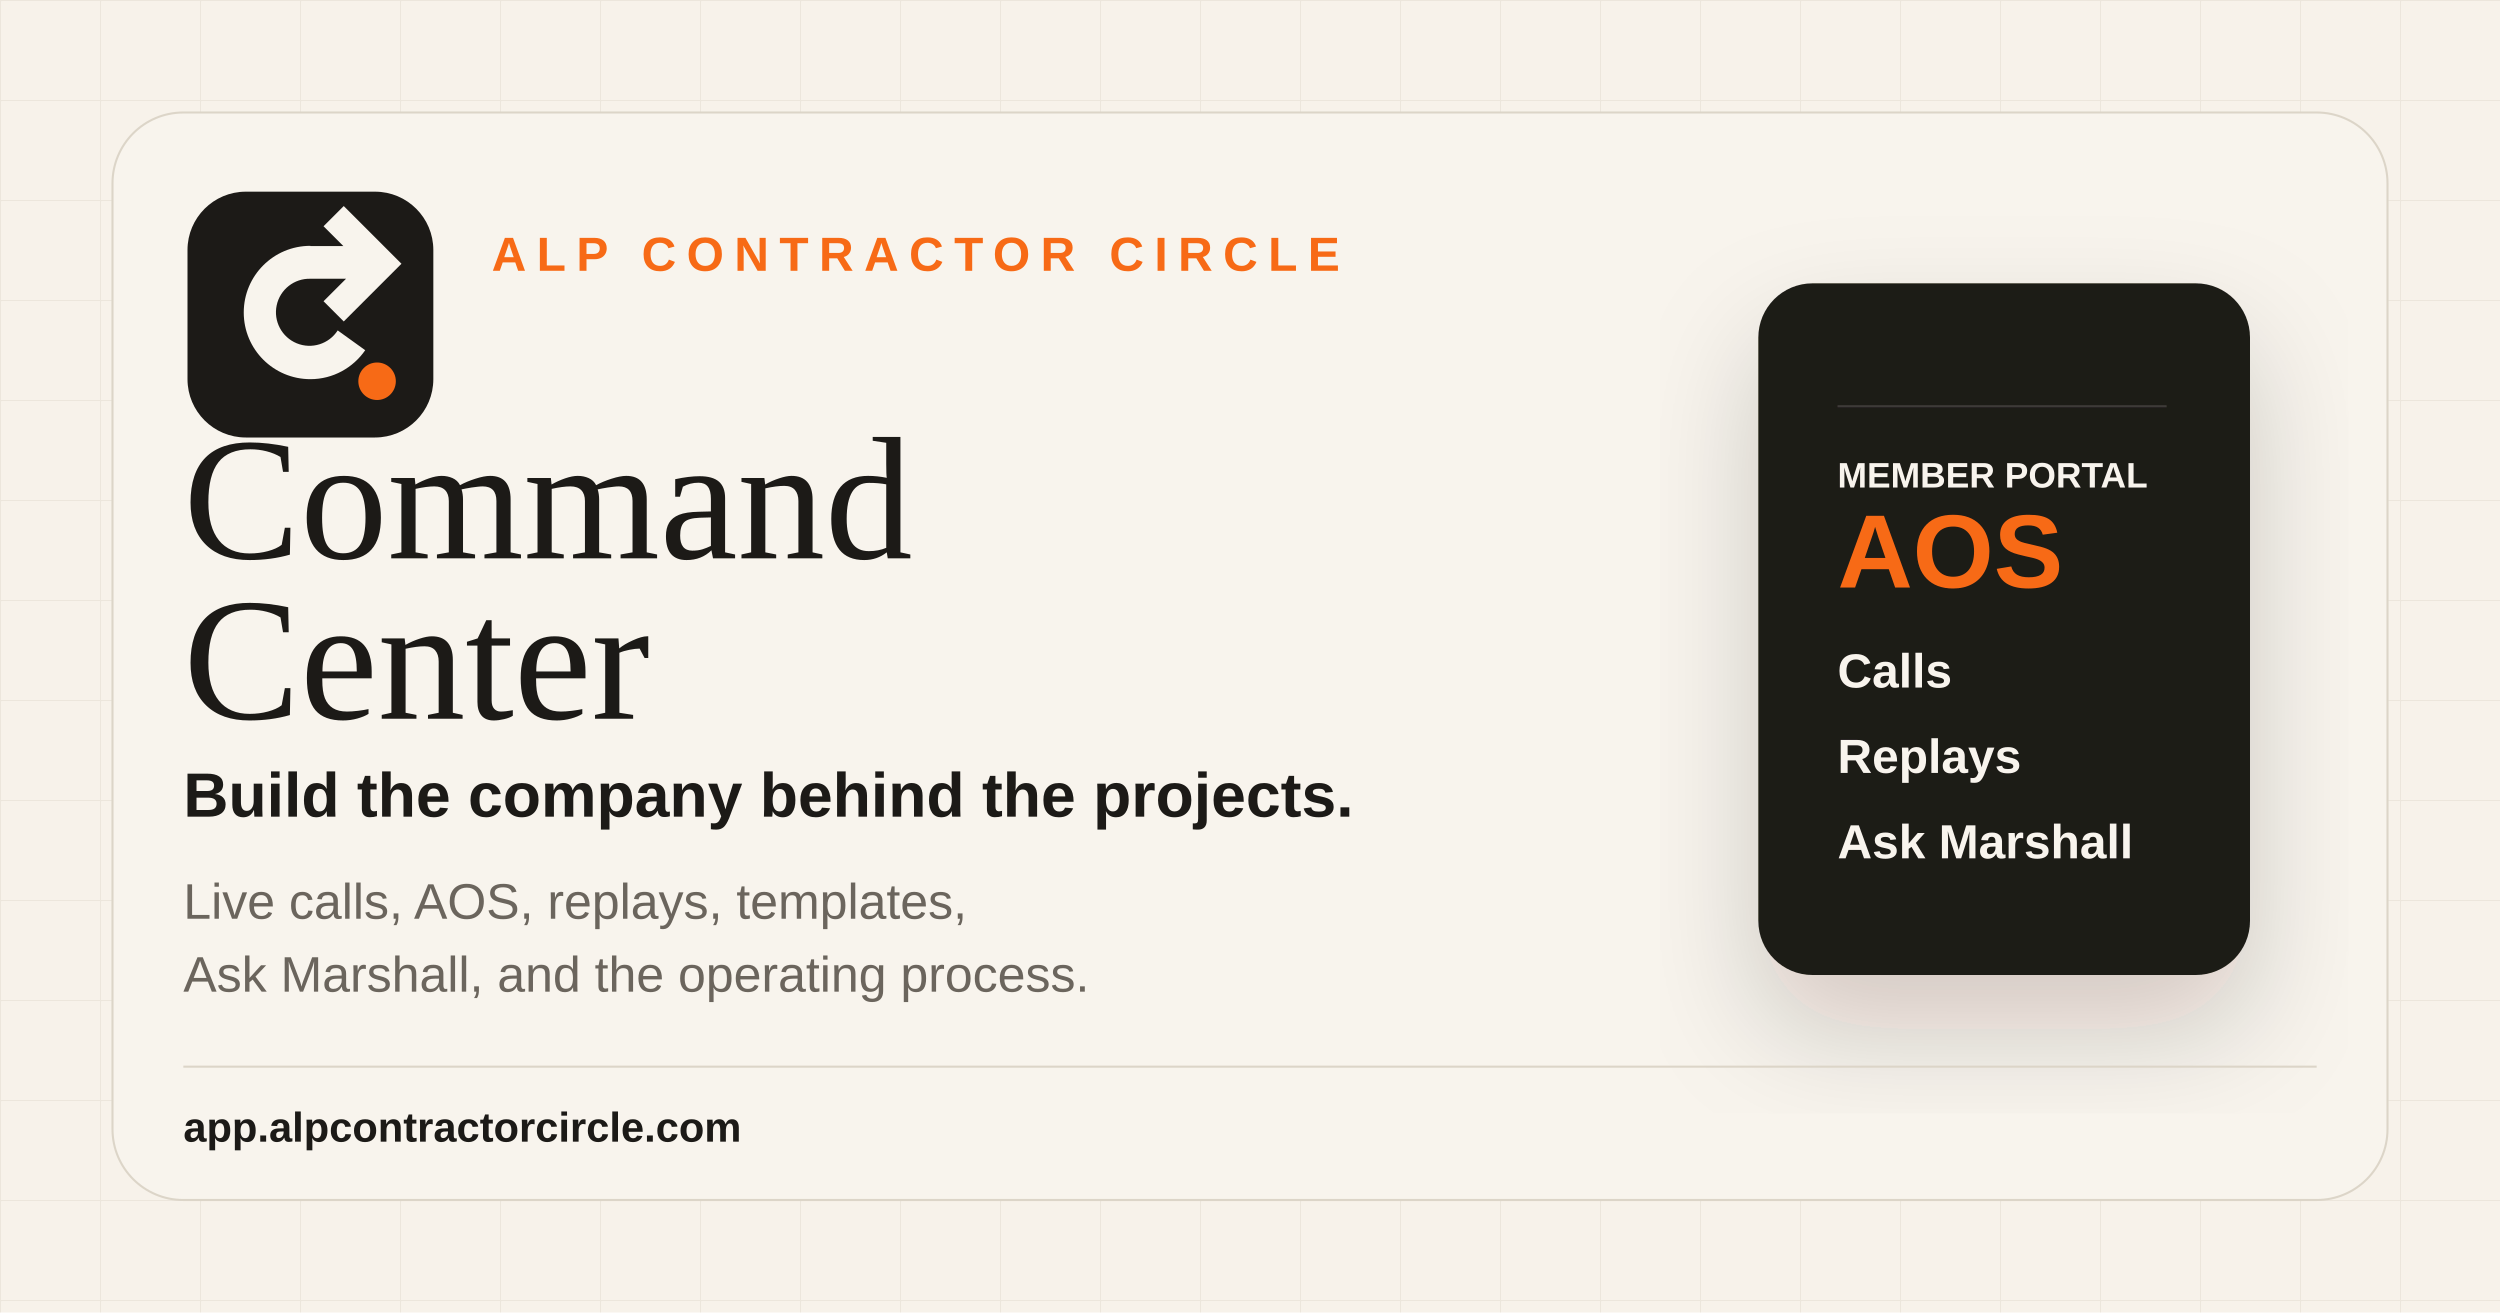
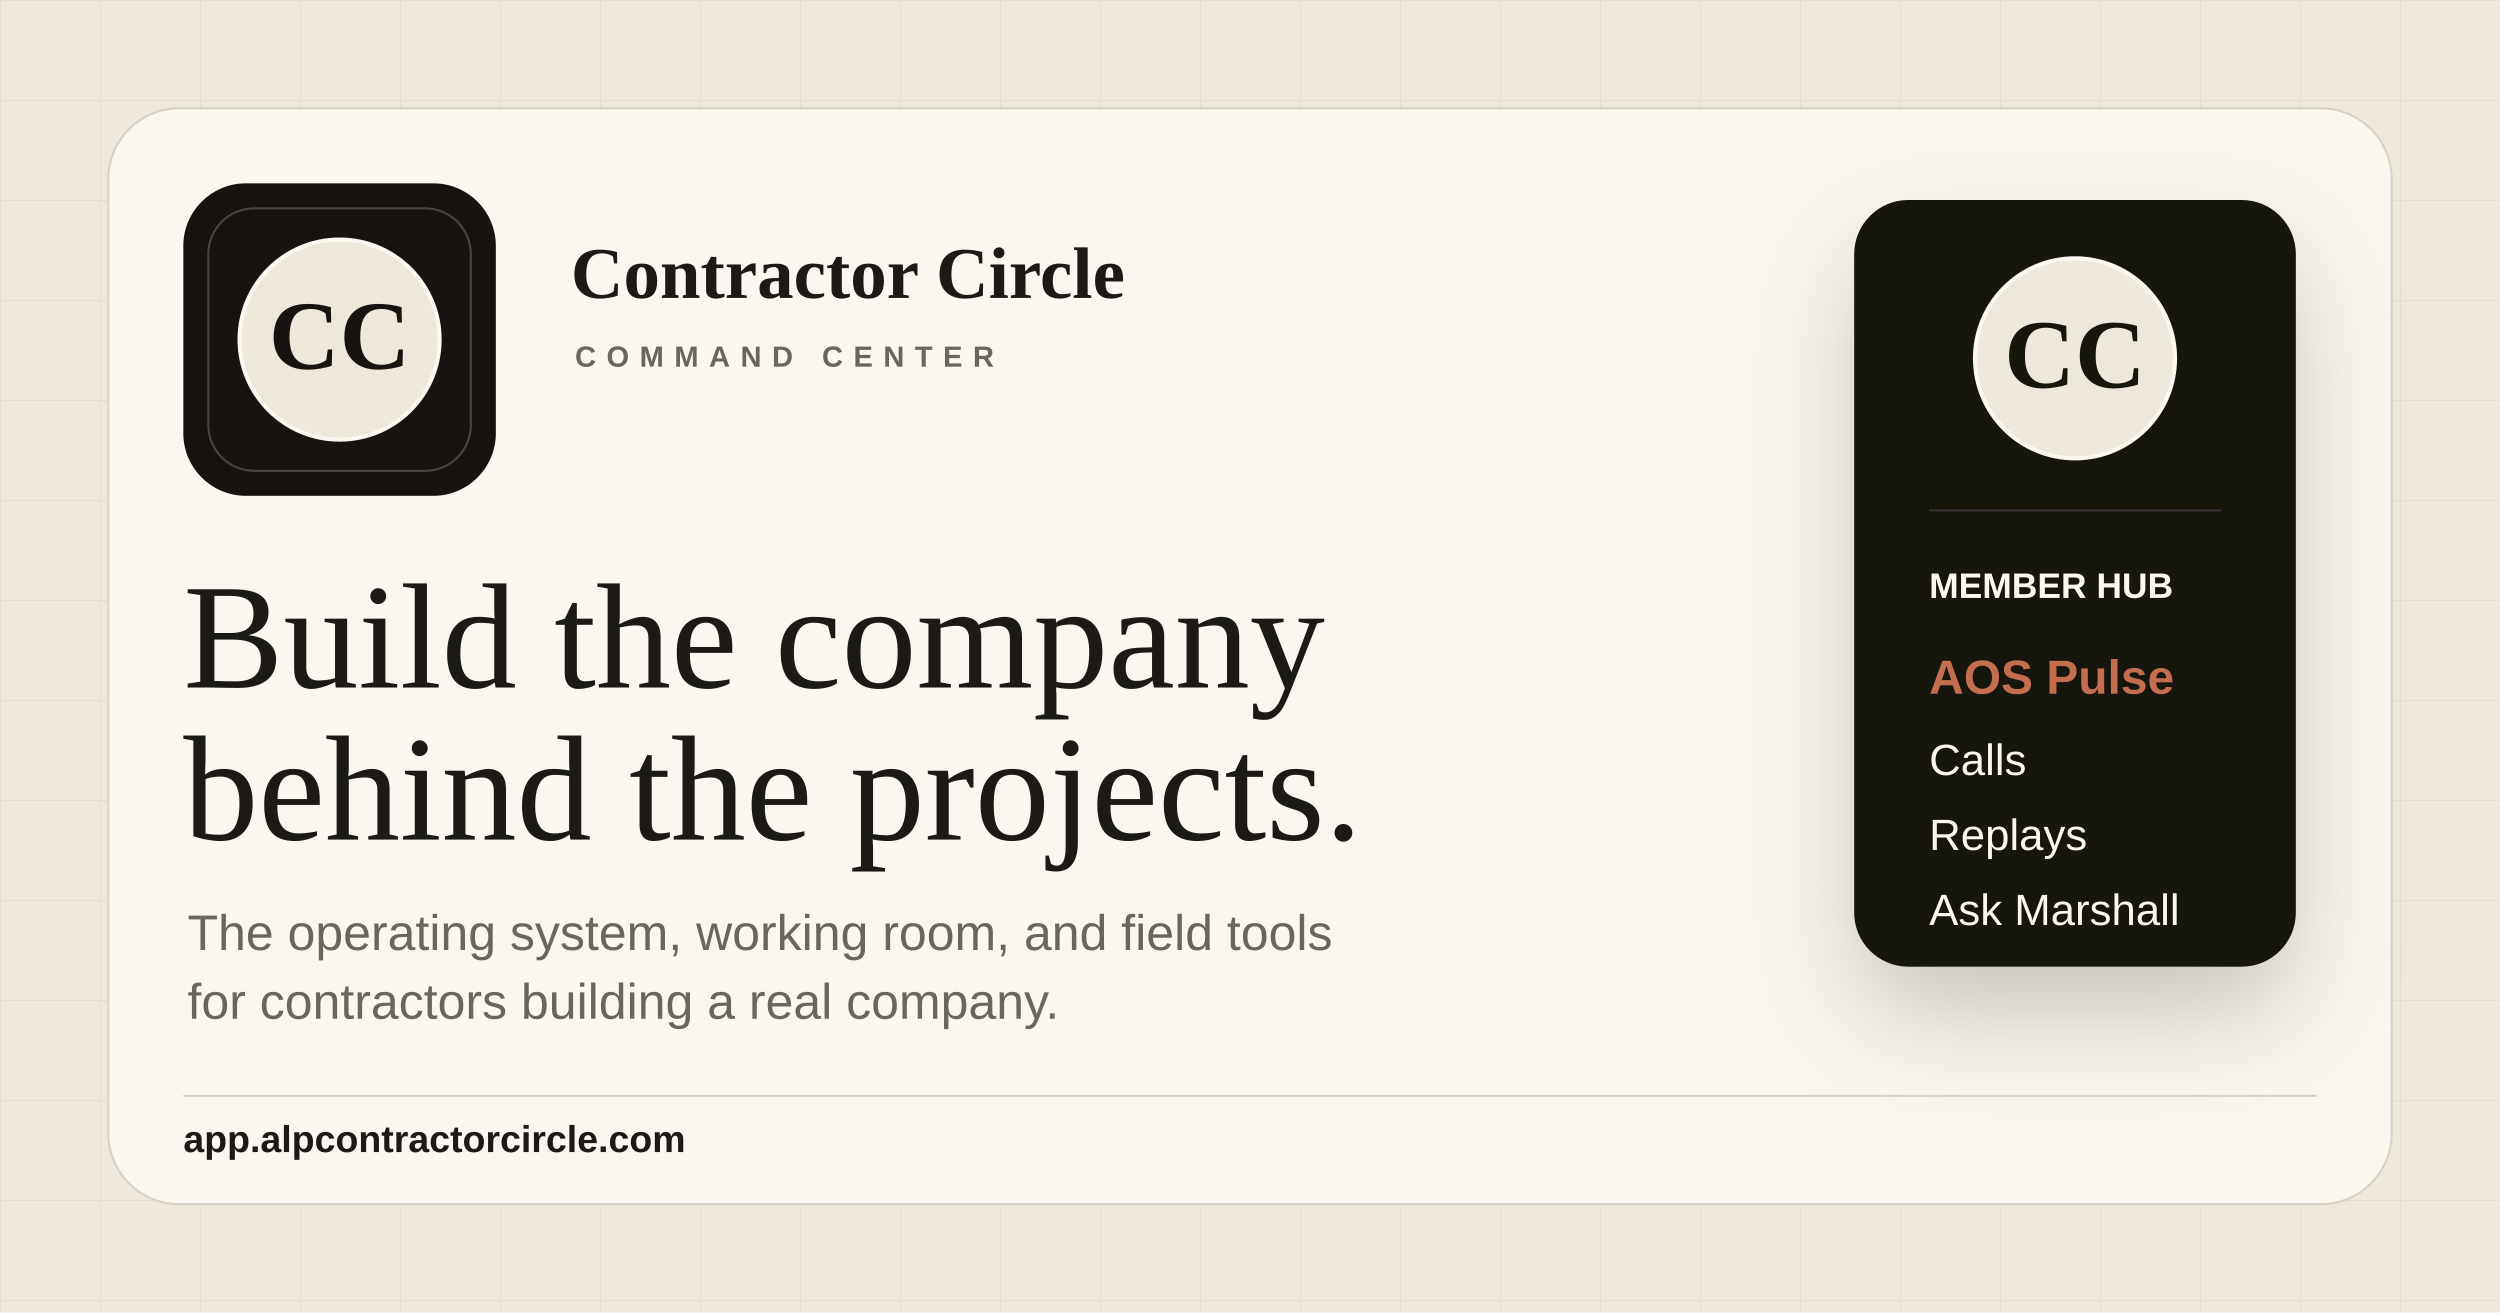
- <svg xmlns="http://www.w3.org/2000/svg" width="1200" height="630" viewBox="0 0 1200 630" role="img" aria-label="ALP Contractor Circle Command Center social preview">
+ <svg xmlns="http://www.w3.org/2000/svg" width="1200" height="630" viewBox="0 0 1200 630" role="img" aria-label="Contractor Circle Command Center social preview">
  <defs>
    <pattern id="grid" width="48" height="48" patternUnits="userSpaceOnUse">
-       <path d="M48 0H0v48" fill="none" stroke="#DCD5C8" stroke-width="1" opacity=".55" />
+       <path d="M48 0H0v48" fill="none" stroke="#D8D0C4" stroke-width="1" opacity=".45" />
    </pattern>
-     <filter id="softShadow" x="-20%" y="-20%" width="140%" height="140%">
-       <feDropShadow dx="0" dy="26" stdDeviation="28" flood-color="#1C1A17" flood-opacity=".18" />
+     <filter id="softShadow" x="-30%" y="-30%" width="160%" height="160%">
+       <feDropShadow dx="0" dy="24" stdDeviation="26" flood-color="#171310" flood-opacity=".2" />
    </filter>
  </defs>
-   <rect width="1200" height="630" fill="#F7F2EA" />
-   <rect width="1200" height="630" fill="url(#grid)" opacity=".72" />
-   <rect x="54" y="54" width="1092" height="522" rx="34" fill="#F8F4ED" stroke="#DCD5C8" />
-   <g transform="translate(90 92)">
-     <rect width="118" height="118" rx="28" fill="#1C1A17" />
-     <path d="M59 26c-17.7 0-32 14.3-32 32s14.3 32 32 32c10.9 0 20.5-5.5 26.3-13.9L72.1 66.6A16.1 16.1 0 1 1 59 41.8h17.1L65.3 52.6l9.7 9.7 27.7-27.7L75 6.9l-9.7 9.7 9.5 9.5H59Z" fill="#F8F4ED" />
-     <circle cx="91" cy="91" r="9" fill="#F76A16" />
+   <rect width="1200" height="630" fill="#EDE7DC" />
+   <rect width="1200" height="630" fill="url(#grid)" />
+   <rect x="52" y="52" width="1096" height="526" rx="34" fill="#FAF7F0" stroke="#D8D0C4" />
+   <g transform="translate(88 88)">
+     <rect width="150" height="150" rx="30" fill="#171310" />
+     <rect x="12" y="12" width="126" height="126" rx="22" fill="none" stroke="#EDE7DC" stroke-opacity=".24" />
+     <circle cx="75" cy="75" r="48" fill="#EDE7DC" stroke="#FAF7F0" stroke-width="2" />
+     <text x="75" y="89" text-anchor="middle" fill="#171310" font-family="Georgia, Times New Roman, serif" font-size="47" font-weight="700">CC</text>
+     <text x="186" y="55" fill="#1C1A17" font-family="Georgia, Times New Roman, serif" font-size="35" font-weight="600">Contractor Circle</text>
+     <text x="188" y="88" fill="#6B655D" font-family="Helvetica Neue, Arial, sans-serif" font-size="14" font-weight="700" letter-spacing="5">COMMAND CENTER</text>
  </g>
-   <text x="236" y="130" fill="#F76A16" font-family="Helvetica Neue, Arial, sans-serif" font-size="23" font-weight="700" letter-spacing="5">ALP CONTRACTOR CIRCLE</text>
-   <text x="88" y="268" fill="#1C1A17" font-family="Georgia, Times New Roman, serif" font-size="84">Command</text>
-   <text x="88" y="345" fill="#1C1A17" font-family="Georgia, Times New Roman, serif" font-size="84">Center</text>
-   <text x="88" y="392" fill="#1C1A17" font-family="Helvetica Neue, Arial, sans-serif" font-size="30" font-weight="700">Build the company behind the projects.</text>
-   <text x="88" y="441" fill="#6B655D" font-family="Helvetica Neue, Arial, sans-serif" font-size="24">Live calls, AOS, replays, templates,</text>
-   <text x="88" y="476" fill="#6B655D" font-family="Helvetica Neue, Arial, sans-serif" font-size="24">Ask Marshall, and the operating process.</text>
+   <text x="88" y="330" fill="#1C1A17" font-family="Georgia, Times New Roman, serif" font-size="72">Build the company</text>
+   <text x="88" y="403" fill="#1C1A17" font-family="Georgia, Times New Roman, serif" font-size="72">behind the projects.</text>
+   <text x="90" y="456" fill="#6B655D" font-family="Helvetica Neue, Arial, sans-serif" font-size="24">The operating system, working room, and field tools</text>
+   <text x="90" y="489" fill="#6B655D" font-family="Helvetica Neue, Arial, sans-serif" font-size="24">for contractors building a real company.</text>
  <g filter="url(#softShadow)">
-     <rect x="844" y="136" width="236" height="332" rx="26" fill="#1C1A17" />
-     <path d="M882 195H1040" stroke="#DCD5C8" stroke-opacity=".18" />
-     <text x="882" y="234" fill="#F8F4ED" font-family="Helvetica Neue, Arial, sans-serif" font-size="17" font-weight="700">MEMBER PORTAL</text>
-     <text x="882" y="282" fill="#F76A16" font-family="Helvetica Neue, Arial, sans-serif" font-size="50" font-weight="700">AOS</text>
-     <text x="882" y="330" fill="#F8F4ED" font-family="Helvetica Neue, Arial, sans-serif" font-size="23" font-weight="700">Calls</text>
-     <text x="882" y="371" fill="#F8F4ED" font-family="Helvetica Neue, Arial, sans-serif" font-size="23" font-weight="700">Replays</text>
-     <text x="882" y="412" fill="#F8F4ED" font-family="Helvetica Neue, Arial, sans-serif" font-size="23" font-weight="700">Ask Marshall</text>
+     <rect x="890" y="96" width="212" height="368" rx="26" fill="#171310" />
+     <circle cx="996" cy="172" r="48" fill="#EDE7DC" stroke="#FAF7F0" stroke-width="2" />
+     <text x="996" y="186" text-anchor="middle" fill="#171310" font-family="Georgia, Times New Roman, serif" font-size="47" font-weight="700">CC</text>
+     <path d="M926 245H1066" stroke="#FAF7F0" stroke-opacity=".15" />
+     <text x="926" y="287" fill="#FAF7F0" font-family="Helvetica Neue, Arial, sans-serif" font-size="17" font-weight="700">MEMBER HUB</text>
+     <text x="926" y="333" fill="#C36E4F" font-family="Helvetica Neue, Arial, sans-serif" font-size="23" font-weight="700">AOS Pulse</text>
+     <text x="926" y="372" fill="#FAF7F0" font-family="Helvetica Neue, Arial, sans-serif" font-size="21">Calls</text>
+     <text x="926" y="408" fill="#FAF7F0" font-family="Helvetica Neue, Arial, sans-serif" font-size="21">Replays</text>
+     <text x="926" y="444" fill="#FAF7F0" font-family="Helvetica Neue, Arial, sans-serif" font-size="21">Ask Marshall</text>
  </g>
-   <path d="M88 512H1112" stroke="#DCD5C8" />
-   <text x="88" y="548" fill="#1C1A17" font-family="Helvetica Neue, Arial, sans-serif" font-size="20" font-weight="700">app.alpcontractorcircle.com</text>
+   <path d="M88 526H1112" stroke="#D8D0C4" />
+   <text x="88" y="553" fill="#1C1A17" font-family="Helvetica Neue, Arial, sans-serif" font-size="18" font-weight="700">app.alpcontractorcircle.com</text>
</svg>
